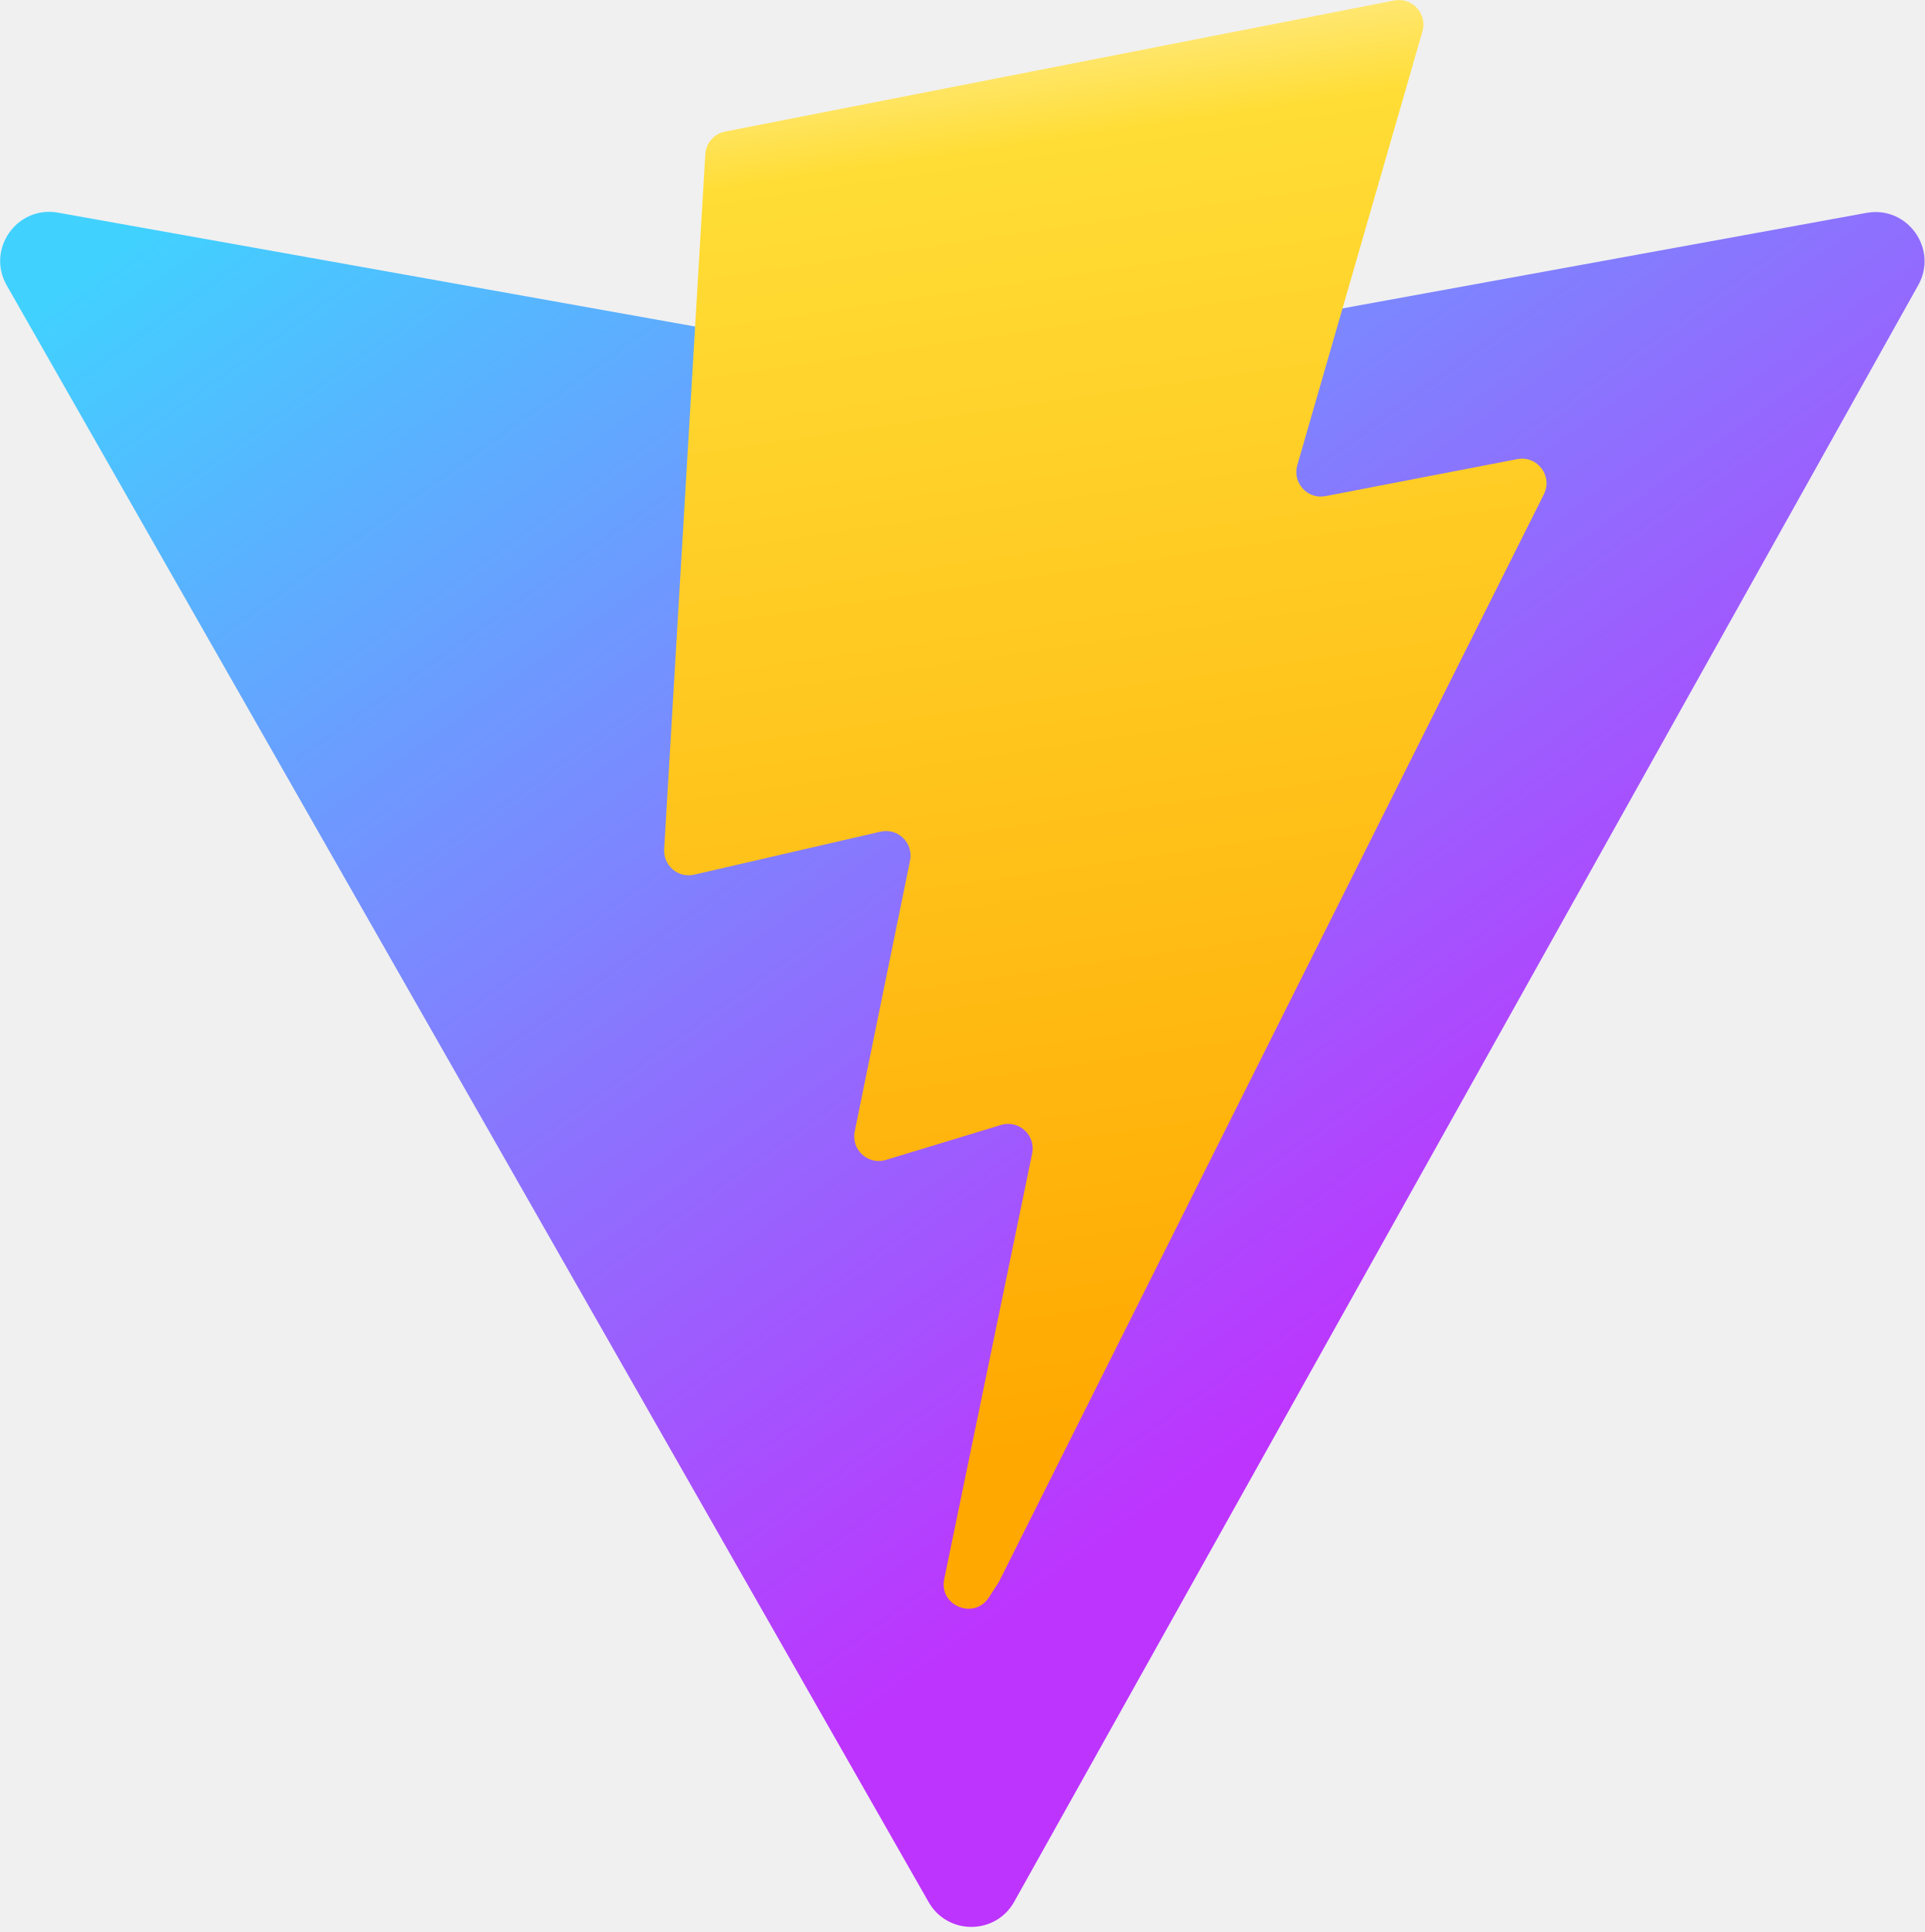
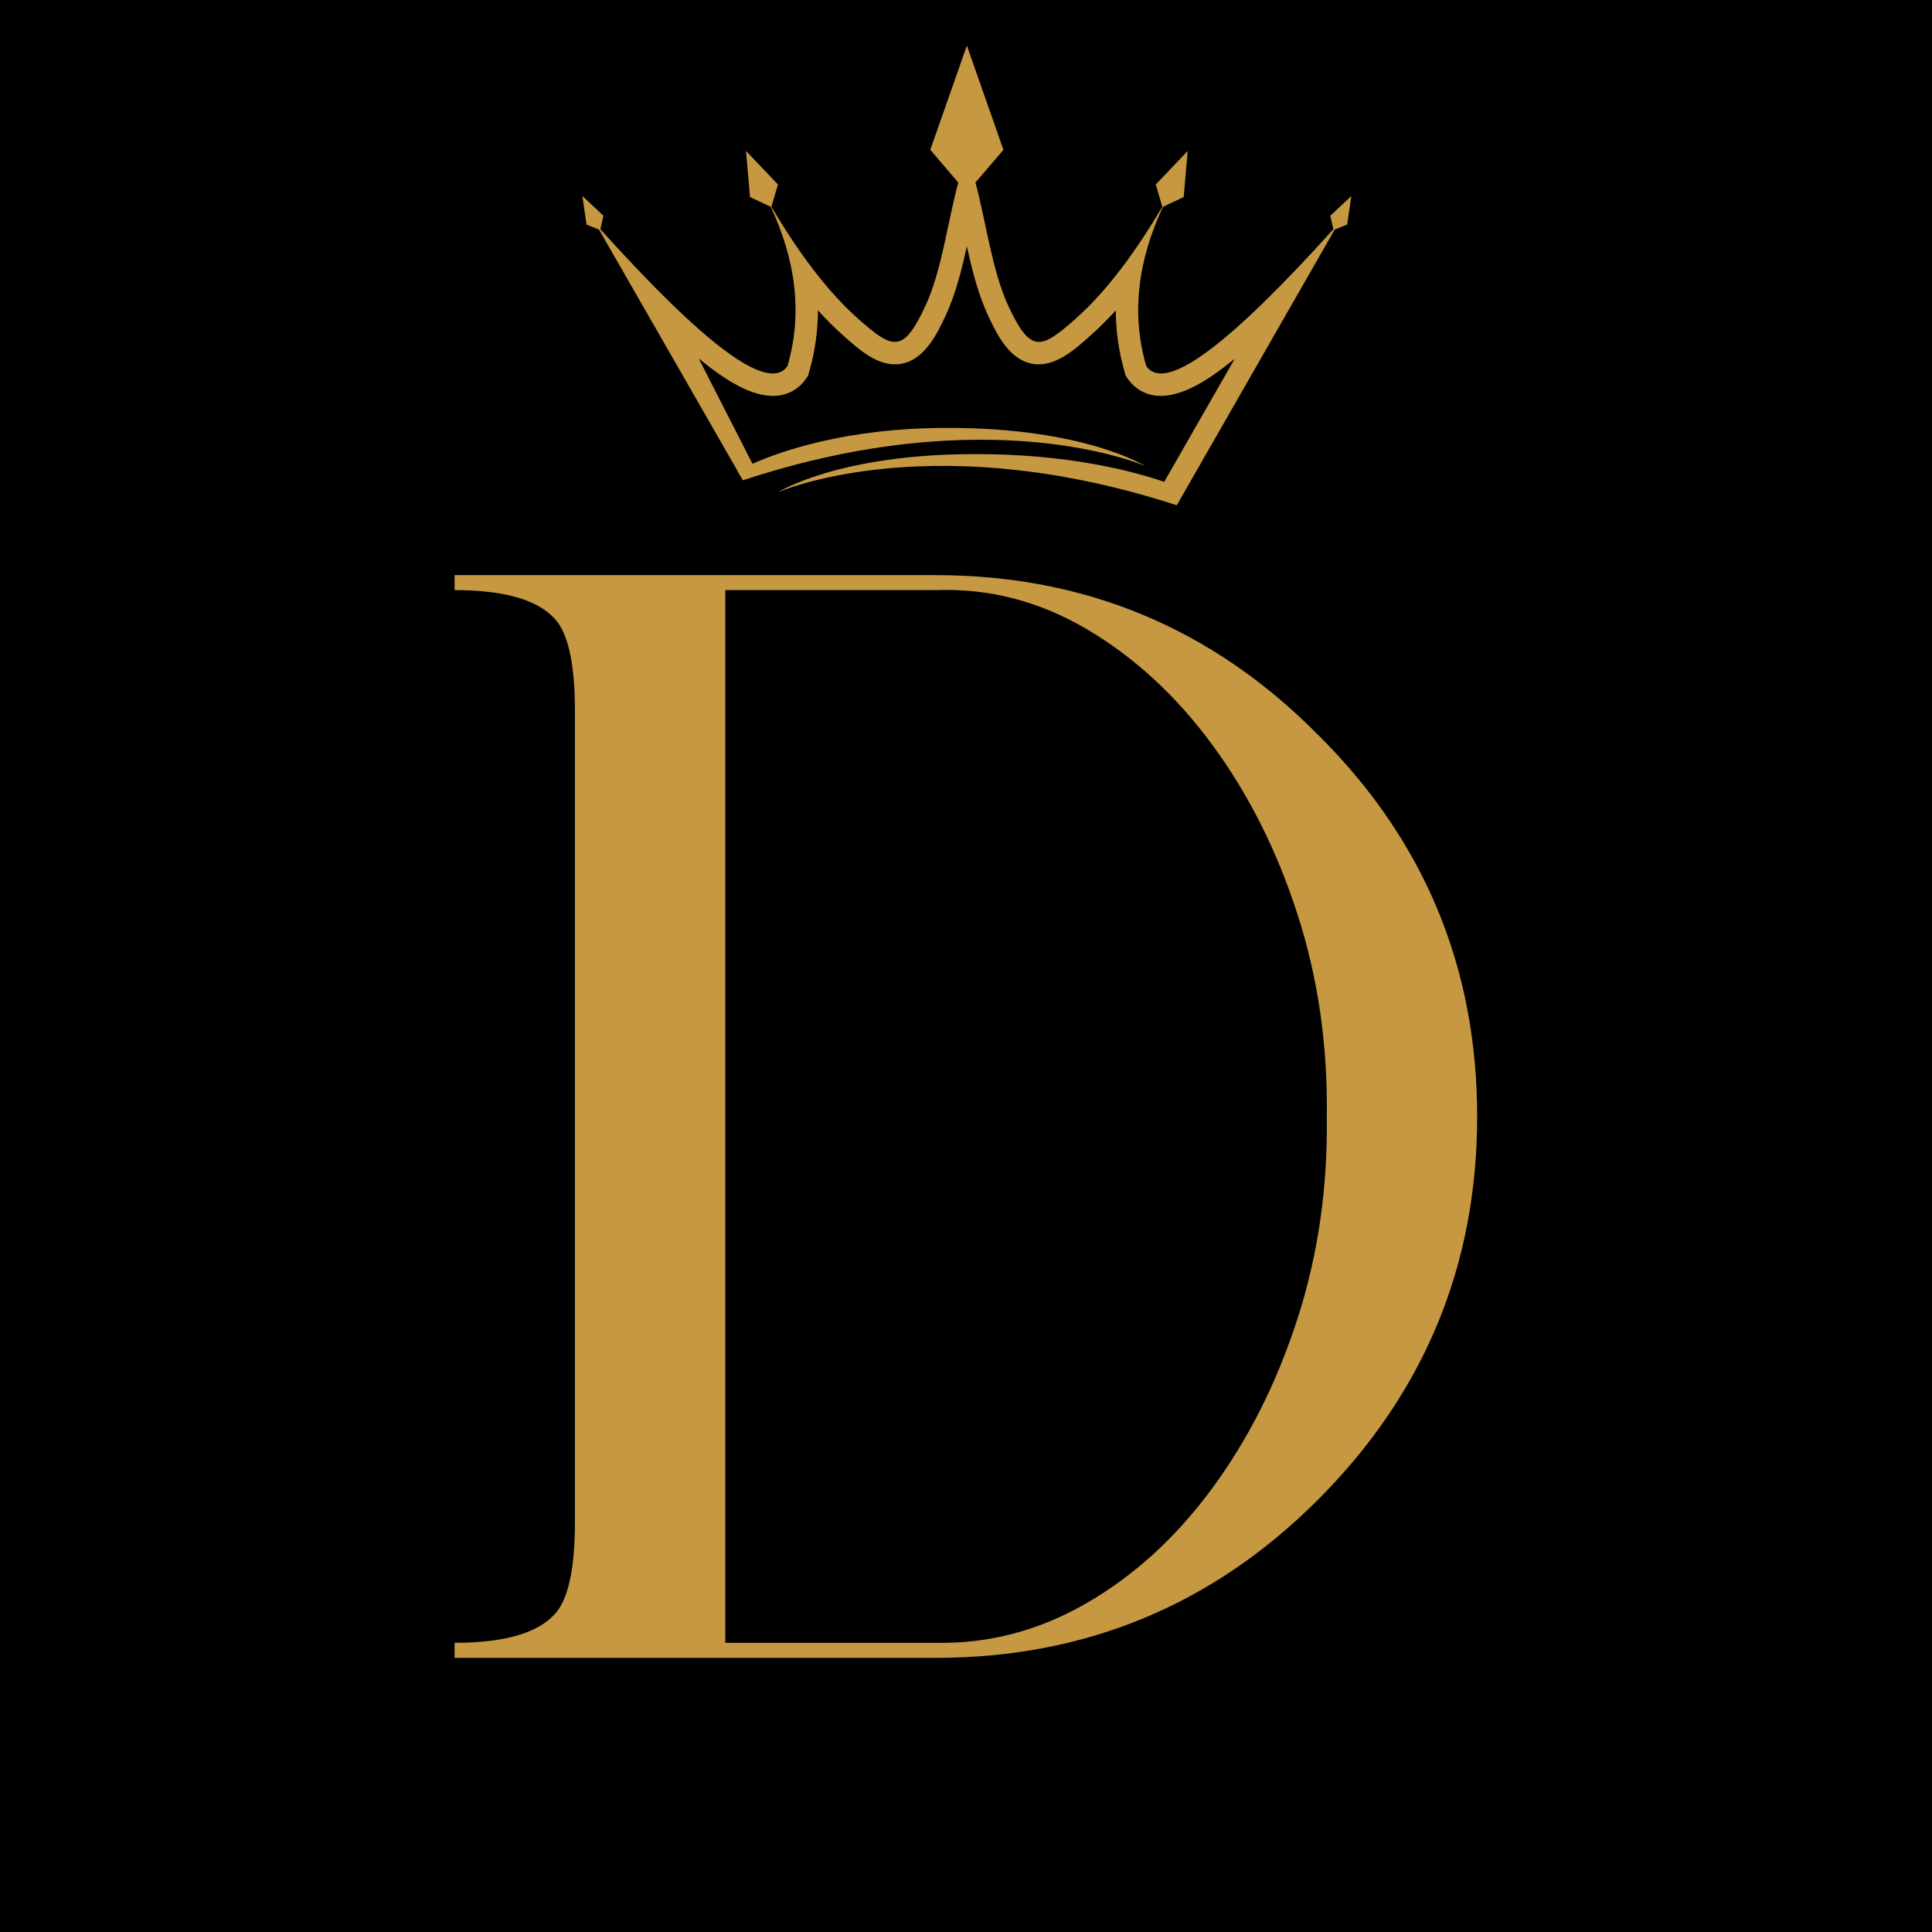
- <svg xmlns="http://www.w3.org/2000/svg" aria-hidden="true" role="img" class="iconify iconify--logos" width="31.88" height="32" preserveAspectRatio="xMidYMid meet" viewBox="0 0 256 257">
+ <svg xmlns="http://www.w3.org/2000/svg" width="500" zoomAndPan="magnify" viewBox="0 0 375 375" height="500" preserveAspectRatio="xMidYMid meet" version="1.0">
  <defs>
-     <linearGradient id="IconifyId1813088fe1fbc01fb466" x1="-.828%" x2="57.636%" y1="7.652%" y2="78.411%">
-       <stop offset="0%" stop-color="#41D1FF" />
-       <stop offset="100%" stop-color="#BD34FE" />
-     </linearGradient>
-     <linearGradient id="IconifyId1813088fe1fbc01fb467" x1="43.376%" x2="50.316%" y1="2.242%" y2="89.03%">
-       <stop offset="0%" stop-color="#FFEA83" />
-       <stop offset="8.333%" stop-color="#FFDD35" />
-       <stop offset="100%" stop-color="#FFA800" />
-     </linearGradient>
+     <g />
+     <clipPath id="b06904af8d">
+       <path d="M 113.043 8.836 L 262.293 8.836 L 262.293 98.086 L 113.043 98.086 Z M 113.043 8.836 " clip-rule="nonzero" />
+     </clipPath>
+     <clipPath id="d5a25530b3">
+       <rect x="0" width="232" y="0" height="285" />
+     </clipPath>
  </defs>
-   <path fill="url(#IconifyId1813088fe1fbc01fb466)" d="M255.153 37.938L134.897 252.976c-2.483 4.44-8.862 4.466-11.382.048L.875 37.958c-2.746-4.814 1.371-10.646 6.827-9.67l120.385 21.517a6.537 6.537 0 0 0 2.322-.004l117.867-21.483c5.438-.991 9.574 4.796 6.877 9.62Z" />
-   <path fill="url(#IconifyId1813088fe1fbc01fb467)" d="M185.432.063L96.44 17.501a3.268 3.268 0 0 0-2.634 3.014l-5.474 92.456a3.268 3.268 0 0 0 3.997 3.378l24.777-5.718c2.318-.535 4.413 1.507 3.936 3.838l-7.361 36.047c-.495 2.426 1.782 4.5 4.151 3.78l15.304-4.649c2.372-.72 4.652 1.36 4.15 3.788l-11.698 56.621c-.732 3.542 3.979 5.473 5.943 2.437l1.313-2.028l72.516-144.72c1.215-2.423-.88-5.186-3.54-4.672l-25.505 4.922c-2.396.462-4.435-1.77-3.759-4.114l16.646-57.705c.677-2.35-1.37-4.583-3.769-4.113Z" />
+   <rect x="-37.5" width="450" fill="#ffffff" y="-37.5" height="450" fill-opacity="1" />
+   <rect x="-37.5" width="450" fill="#000000" y="-37.5" height="450" fill-opacity="1" />
+   <g clip-path="url(#b06904af8d)">
+     <path fill="#c69842" d="M 258.207 41.875 L 258.809 44.488 C 239.203 66.234 226.262 76.52 222.48 71.039 C 219.465 60.637 220.977 50.348 225.723 40.145 L 229.754 38.25 L 230.535 29.301 L 224.336 35.801 L 225.605 40.156 C 220.48 48.762 214.973 56.387 208.68 61.957 C 202.047 67.82 200.023 68.641 195.734 59.418 C 192.559 52.582 191.469 43.426 189.336 35.43 L 194.766 29.082 L 187.668 8.852 L 180.57 29.082 L 186 35.426 C 183.867 43.422 182.777 52.582 179.602 59.418 C 175.312 68.641 173.293 67.82 166.66 61.953 C 160.359 56.383 154.855 48.762 149.73 40.152 L 151 35.801 L 144.801 29.301 L 145.578 38.25 L 149.613 40.141 C 154.359 50.348 155.871 60.637 152.855 71.039 C 149.074 76.52 136.133 66.234 116.527 44.488 L 117.129 41.871 L 113.043 38.055 L 113.844 43.59 L 116.27 44.562 L 143.176 91.441 C 143.156 91.453 143.145 91.461 143.145 91.461 L 144.195 93.227 C 192.473 77.297 222.293 90.453 222.293 90.453 C 222.293 90.453 210.477 83.008 183.941 83.062 C 164.367 83.023 151.473 87.613 146.055 90.02 L 135.621 69.586 C 135.793 69.727 135.969 69.867 136.145 70.008 C 140.516 73.512 148.176 79.188 153.984 75.809 C 154.969 75.234 155.789 74.449 156.438 73.516 L 156.836 72.934 L 157.035 72.254 C 158.207 68.215 158.754 64.203 158.758 60.238 C 160.355 61.996 162.023 63.668 163.777 65.219 C 166.73 67.828 170.469 71.27 174.734 70.641 C 179.348 69.961 181.789 65.039 183.547 61.254 C 185.5 57.059 186.664 52.379 187.668 47.793 C 188.676 52.379 189.84 57.059 191.789 61.254 C 193.551 65.039 195.992 69.961 200.605 70.641 C 204.871 71.27 208.609 67.828 211.559 65.219 C 213.312 63.668 214.984 61.996 216.578 60.238 C 216.586 64.207 217.133 68.215 218.301 72.254 L 218.5 72.934 L 218.898 73.516 C 219.547 74.449 220.367 75.234 221.355 75.809 C 227.164 79.188 234.82 73.512 239.191 70.008 C 239.352 69.879 239.508 69.754 239.668 69.625 L 225.973 93.523 C 219.652 91.367 207.145 88.109 189.371 88.145 C 163.043 88.09 151.207 95.418 151.023 95.535 C 151.301 95.41 179.023 83.348 224.129 96.742 C 225.539 97.164 226.965 97.605 228.41 98.074 L 259.066 44.562 L 261.488 43.594 L 262.293 38.055 Z M 258.207 41.875 " fill-opacity="1" fill-rule="evenodd" />
+   </g>
+   <g transform="matrix(1, 0, 0, 1, 71, 90)">
+     <g clip-path="url(#d5a25530b3)">
+       <g fill="#c69842" fill-opacity="1">
+         <g transform="translate(2.637933, 231.7906)">
+           <g>
+             <path d="M 14.594 -210.156 L 108 -210.156 C 136.988 -210.156 161.703 -199.844 182.141 -179.219 C 202.766 -158.789 213.078 -134.078 213.078 -105.078 C 213.078 -76.086 202.766 -51.281 182.141 -30.656 C 161.703 -10.219 136.988 0 108 0 L 14.594 0 L 14.594 -2.922 C 24.906 -2.922 31.617 -5.062 34.734 -9.344 C 36.879 -12.457 37.953 -18.098 37.953 -26.266 L 37.953 -183.891 C 37.953 -192.066 36.879 -197.711 34.734 -200.828 C 31.617 -205.109 24.906 -207.25 14.594 -207.25 Z M 67.141 -207.25 L 67.141 -2.922 L 108 -2.922 C 118.312 -2.723 128.086 -5.301 137.328 -10.656 C 146.578 -16.008 154.703 -23.453 161.703 -32.984 C 168.711 -42.516 174.211 -53.457 178.203 -65.812 C 182.191 -78.176 184.086 -91.266 183.891 -105.078 C 184.086 -118.898 182.191 -131.988 178.203 -144.344 C 174.211 -156.695 168.711 -167.641 161.703 -177.172 C 154.703 -186.711 146.578 -194.207 137.328 -199.656 C 128.086 -205.102 118.312 -207.633 108 -207.25 Z M 67.141 -207.25 " />
+           </g>
+         </g>
+       </g>
+     </g>
+   </g>
</svg>
